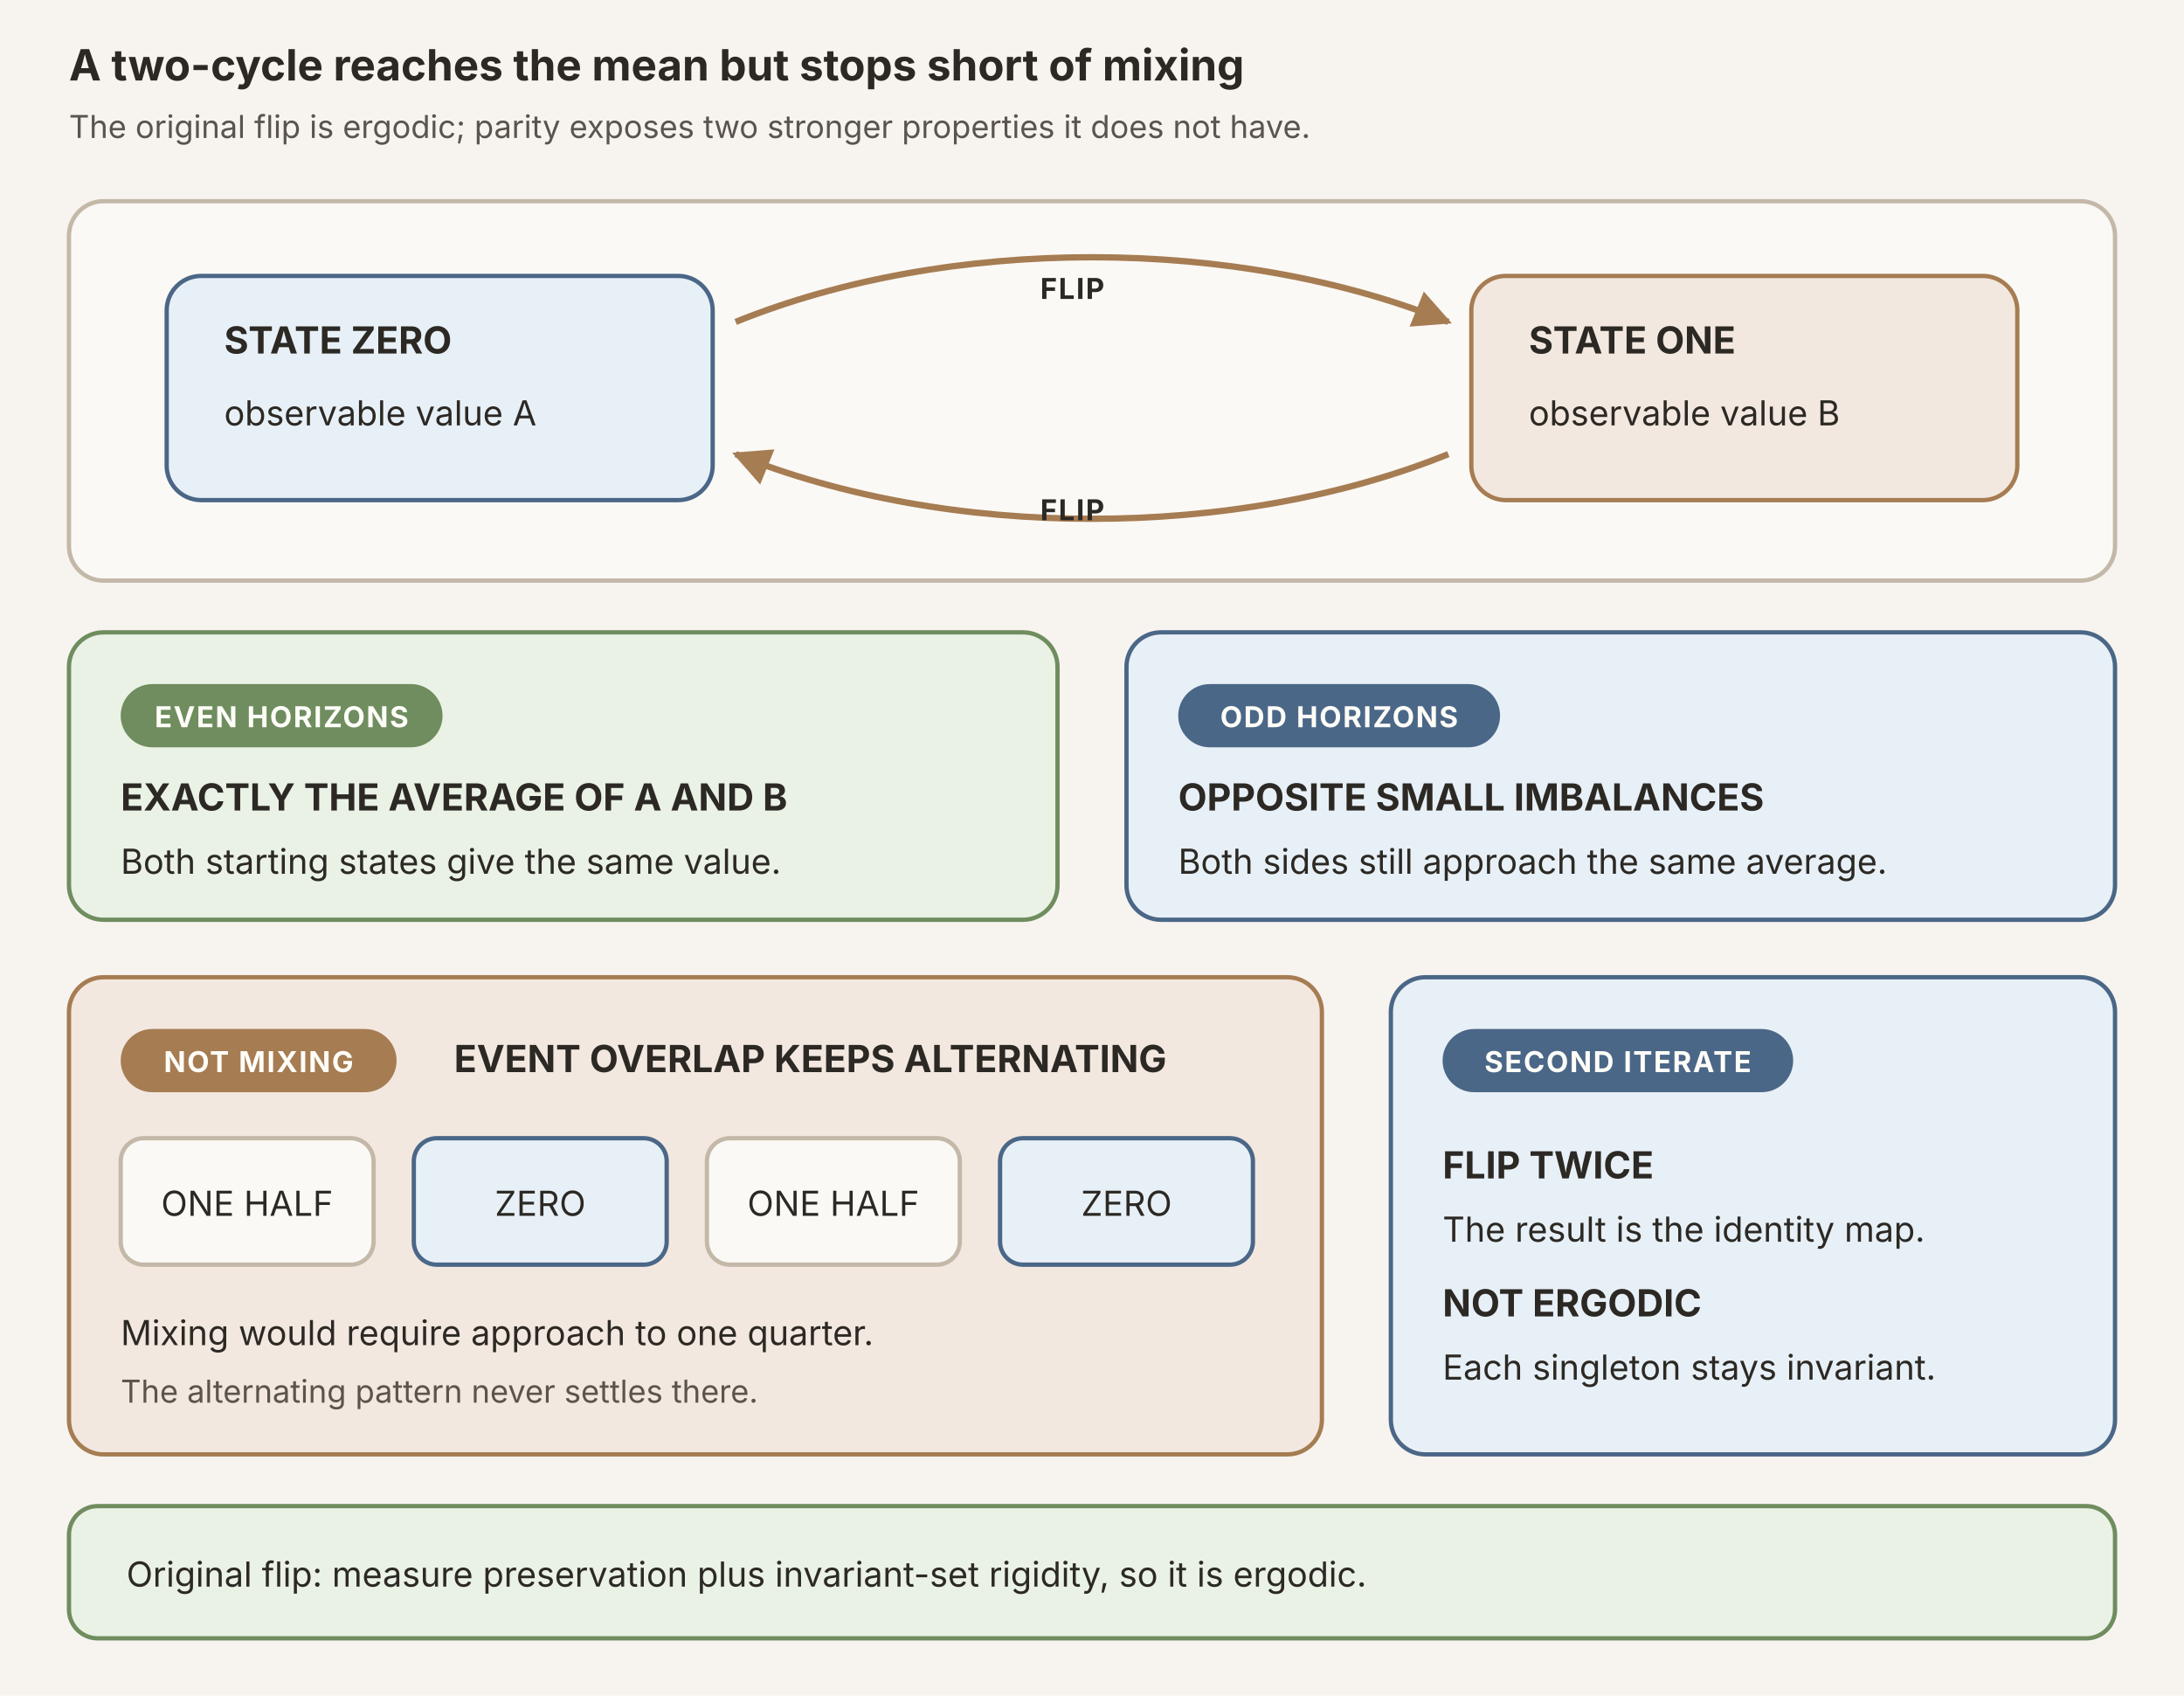
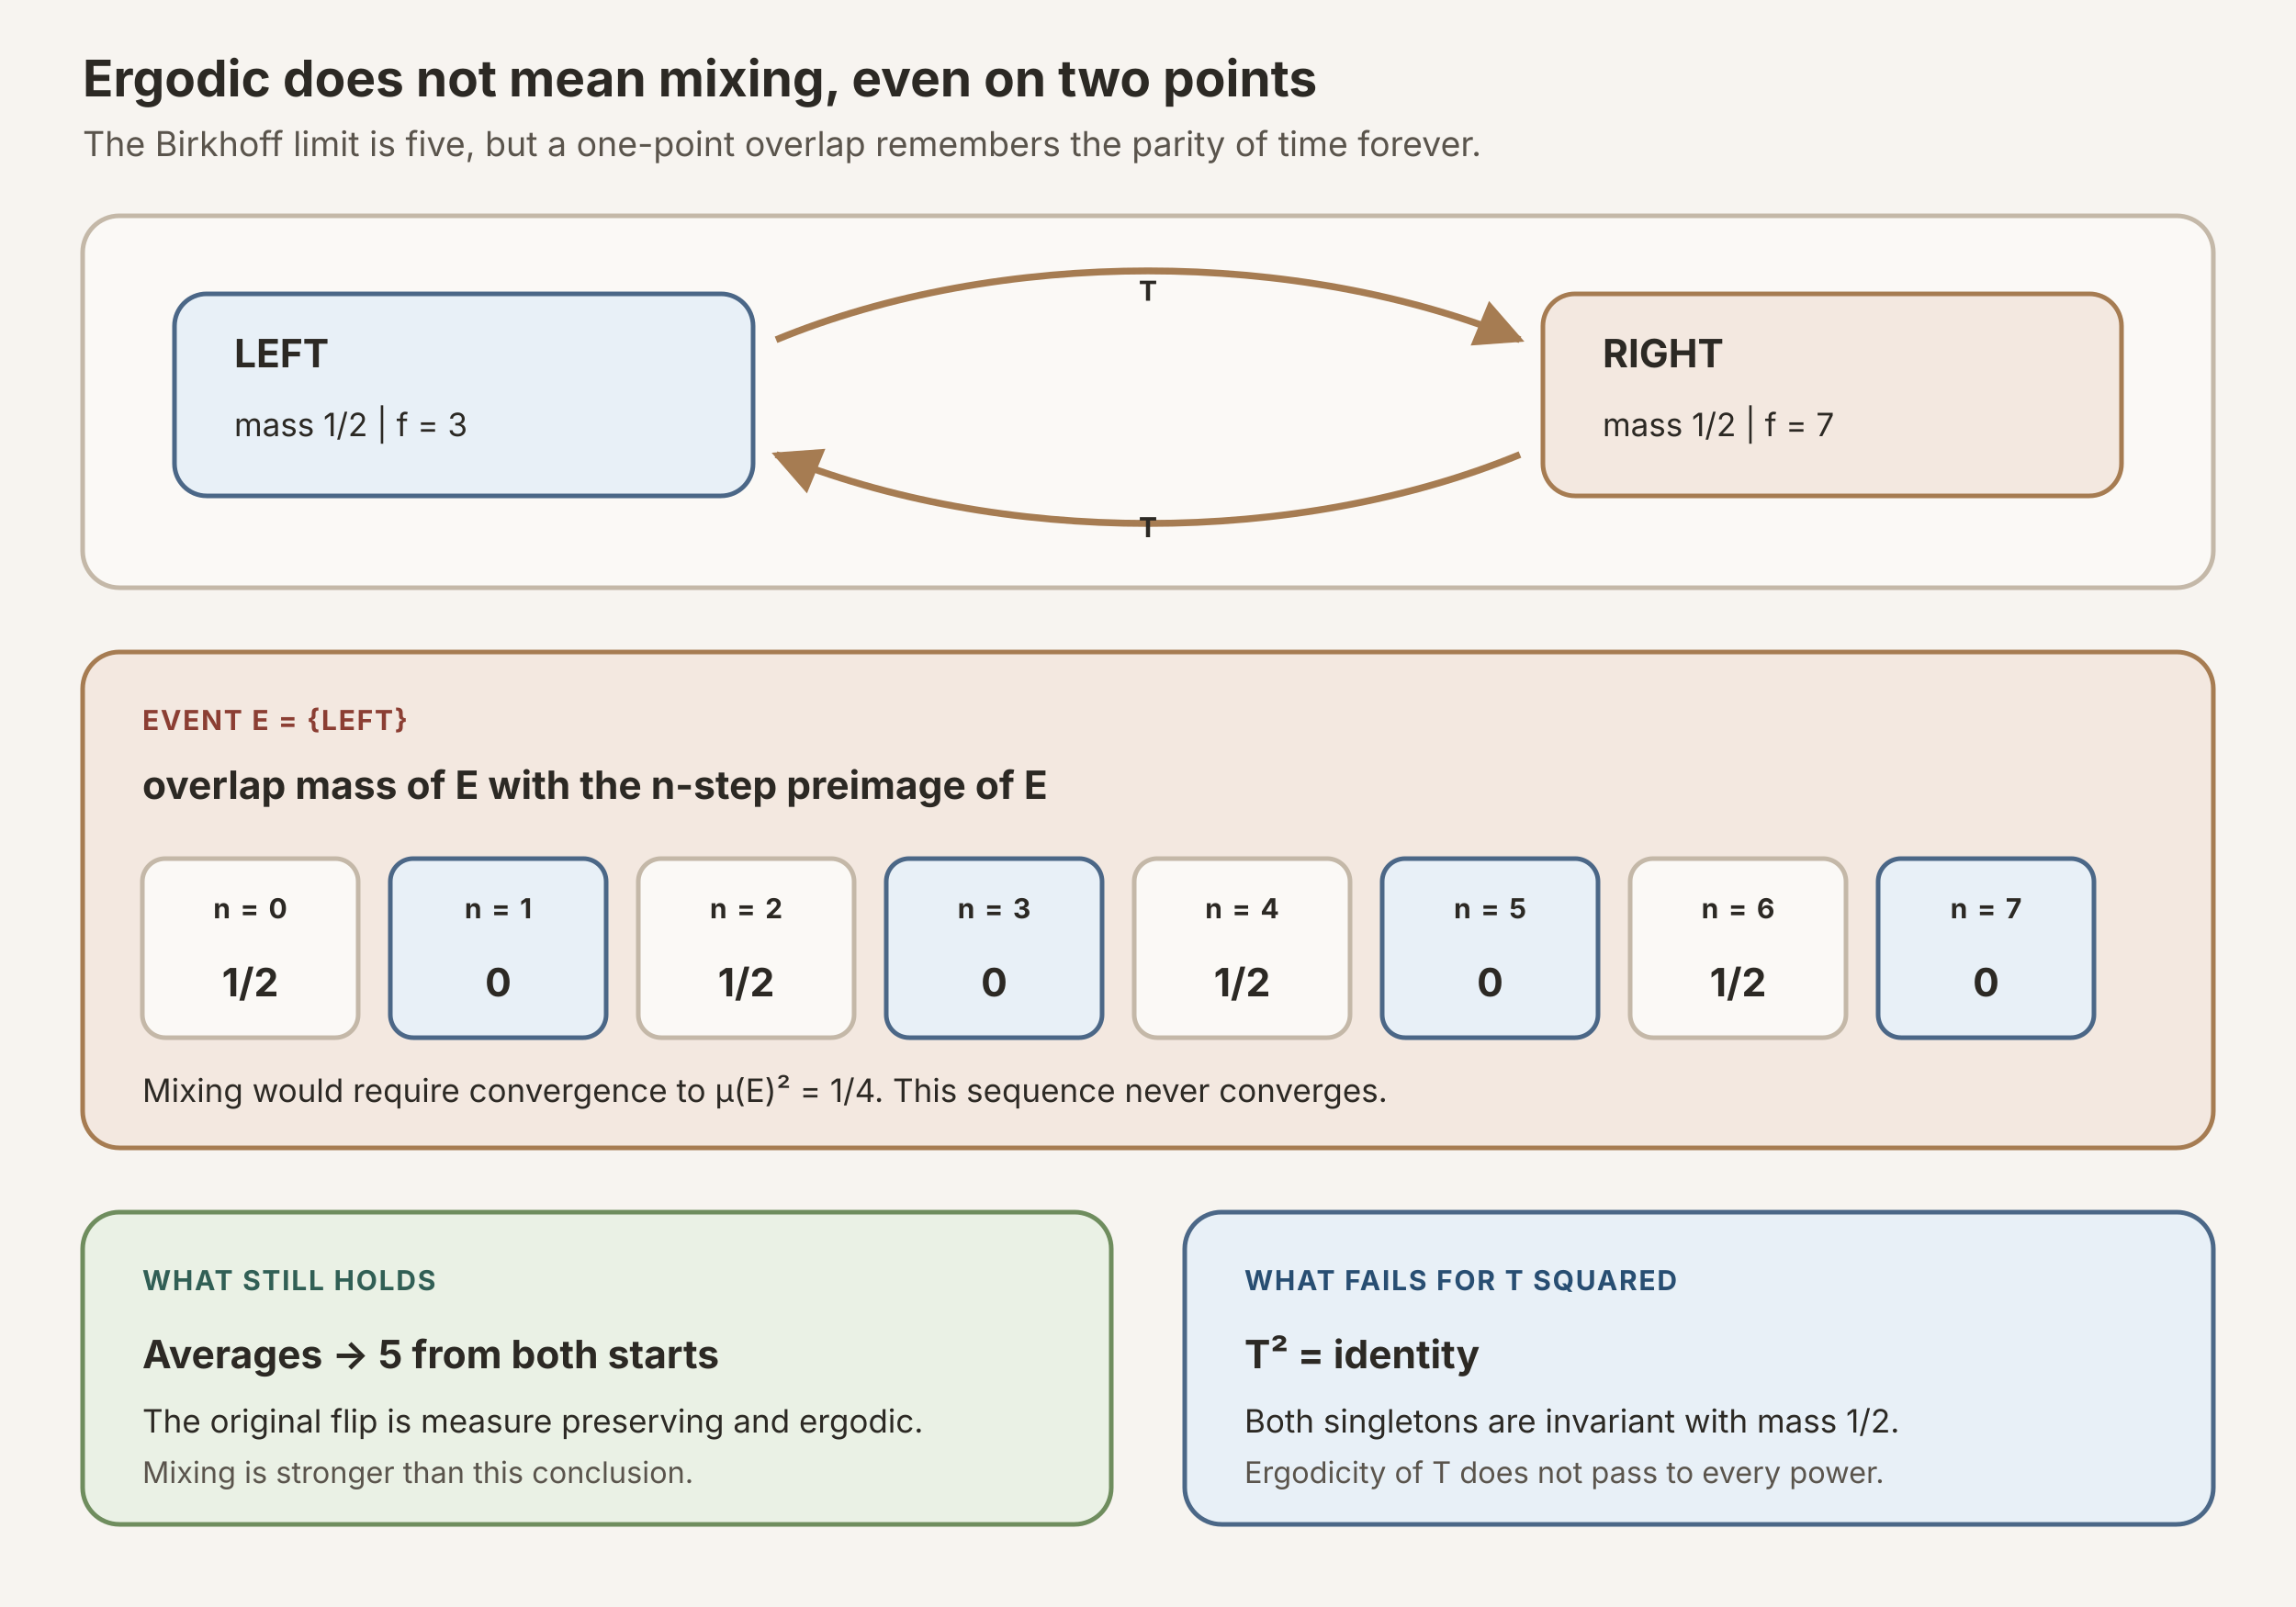
- <svg xmlns="http://www.w3.org/2000/svg" width="760" height="590" viewBox="0 0 760 590" role="img" aria-labelledby="twoCycleTitle twoCycleDesc">
-   <rect width="760" height="590" fill="#F7F4F0" />
+ <svg xmlns="http://www.w3.org/2000/svg" width="1000" height="700" viewBox="0 0 1000 700" role="img" aria-labelledby="twoCycleTitle twoCycleDesc">
+   <rect width="1000" height="700" fill="#F7F4F0" />
  <style>
    .t{font-family:Inter,Arial,Helvetica,sans-serif;fill:#2C2924}
-     .title{font-size:15px;font-weight:700}.h{font-size:13px;font-weight:700}
-     .s{font-size:12px}.m{font-size:11px;fill:#5A544C}.tag{font-size:10px;font-weight:700;letter-spacing:.5px}
-     .blue{fill:#E8F0F7;stroke:#4B6787;stroke-width:1.5}
-     .green{fill:#EAF1E5;stroke:#6F8D5E;stroke-width:1.5}
-     .clay{fill:#F3E8E0;stroke:#A67C52;stroke-width:1.5}
-     .cream{fill:#FBF9F6;stroke:#C4B8A8;stroke-width:1.5}
-     .arrow{fill:none;stroke:#A67C52;stroke-width:2.2;marker-end:url(#cycleArrow)}
+     .title{font-size:22px;font-weight:700}.sub{font-size:15px;fill:#5A544C}
+     .h{font-size:17px;font-weight:700}.s{font-size:14px}.m{font-size:13px;fill:#5A544C}
+     .tag{font-size:12px;font-weight:700;letter-spacing:.7px}
+     .blue{fill:#E8F0F7;stroke:#4B6787;stroke-width:2}
+     .green{fill:#EAF1E5;stroke:#6F8D5E;stroke-width:2}
+     .clay{fill:#F3E8E0;stroke:#A67C52;stroke-width:2}
+     .cream{fill:#FBF9F6;stroke:#C4B8A8;stroke-width:2}
+     .arrow{fill:none;stroke:#A67C52;stroke-width:3;marker-end:url(#cycleArrow)}
  </style>
  <defs>
-     <marker id="cycleArrow" viewBox="0 0 10 10" refX="9" refY="5" markerWidth="6" markerHeight="6" orient="auto-start-reverse">
+     <marker id="cycleArrow" viewBox="0 0 10 10" refX="9" refY="5" markerWidth="7" markerHeight="7" orient="auto-start-reverse">
      <path d="M 0 0 L 10 5 L 0 10 z" fill="#A67C52" />
    </marker>
  </defs>
-   <text x="24" y="28" class="t title">A two-cycle reaches the mean but stops short of mixing</text>
-   <text x="24" y="48" class="t m">The original flip is ergodic; parity exposes two stronger properties it does not have.</text>
-   <rect x="24" y="70" width="712" height="132" rx="12" class="cream" />
-   <rect x="58" y="96" width="190" height="78" rx="12" class="blue" />
-   <text x="78" y="123" class="t h">STATE ZERO</text>
-   <text x="78" y="148" class="t s">observable value A</text>
-   <rect x="512" y="96" width="190" height="78" rx="12" class="clay" />
-   <text x="532" y="123" class="t h">STATE ONE</text>
-   <text x="532" y="148" class="t s">observable value B</text>
-   <path d="M 256 112 C 330 82, 430 82, 504 112" class="arrow" />
-   <path d="M 504 158 C 430 188, 330 188, 256 158" class="arrow" />
-   <text x="362" y="104" class="t tag">FLIP</text>
-   <text x="362" y="181" class="t tag">FLIP</text>
-   <rect x="24" y="220" width="344" height="100" rx="12" class="green" />
-   <rect x="42" y="238" width="112" height="22" rx="11" fill="#6F8D5E" />
-   <text x="98" y="253" text-anchor="middle" class="t tag" style="fill:#FFFDF8">EVEN HORIZONS</text>
-   <text x="42" y="282" class="t h">EXACTLY THE AVERAGE OF A AND B</text>
-   <text x="42" y="304" class="t s">Both starting states give the same value.</text>
-   <rect x="392" y="220" width="344" height="100" rx="12" class="blue" />
-   <rect x="410" y="238" width="112" height="22" rx="11" fill="#4B6787" />
-   <text x="466" y="253" text-anchor="middle" class="t tag" style="fill:#FFFDF8">ODD HORIZONS</text>
-   <text x="410" y="282" class="t h">OPPOSITE SMALL IMBALANCES</text>
-   <text x="410" y="304" class="t s">Both sides still approach the same average.</text>
-   <rect x="24" y="340" width="436" height="166" rx="12" class="clay" />
-   <rect x="42" y="358" width="96" height="22" rx="11" fill="#A67C52" />
-   <text x="90" y="373" text-anchor="middle" class="t tag" style="fill:#FFFDF8">NOT MIXING</text>
-   <text x="158" y="373" class="t h">EVENT OVERLAP KEEPS ALTERNATING</text>
-   <rect x="42" y="396" width="88" height="44" rx="8" class="cream" />
-   <rect x="144" y="396" width="88" height="44" rx="8" class="blue" />
-   <rect x="246" y="396" width="88" height="44" rx="8" class="cream" />
-   <rect x="348" y="396" width="88" height="44" rx="8" class="blue" />
-   <text x="86" y="423" text-anchor="middle" class="t s">ONE HALF</text>
-   <text x="188" y="423" text-anchor="middle" class="t s">ZERO</text>
-   <text x="290" y="423" text-anchor="middle" class="t s">ONE HALF</text>
-   <text x="392" y="423" text-anchor="middle" class="t s">ZERO</text>
-   <text x="42" y="468" class="t s">Mixing would require approach to one quarter.</text>
-   <text x="42" y="488" class="t m">The alternating pattern never settles there.</text>
-   <rect x="484" y="340" width="252" height="166" rx="12" class="blue" />
-   <rect x="502" y="358" width="122" height="22" rx="11" fill="#4B6787" />
-   <text x="563" y="373" text-anchor="middle" class="t tag" style="fill:#FFFDF8">SECOND ITERATE</text>
-   <text x="502" y="410" class="t h">FLIP TWICE</text>
-   <text x="502" y="432" class="t s">The result is the identity map.</text>
-   <text x="502" y="458" class="t h">NOT ERGODIC</text>
-   <text x="502" y="480" class="t s">Each singleton stays invariant.</text>
-   <rect x="24" y="524" width="712" height="46" rx="10" class="green" />
-   <text x="44" y="552" class="t s">Original flip: measure preservation plus invariant-set rigidity, so it is ergodic.</text>
+   <text x="36" y="42" class="t title">Ergodic does not mean mixing, even on two points</text>
+   <text x="36" y="68" class="t sub">The Birkhoff limit is five, but a one-point overlap remembers the parity of time forever.</text>
+   <rect x="36" y="94" width="928" height="162" rx="16" class="cream" />
+   <rect x="76" y="128" width="252" height="88" rx="14" class="blue" />
+   <text x="102" y="160" class="t h">LEFT</text>
+   <text x="102" y="190" class="t s">mass 1/2   |   f = 3</text>
+   <rect x="672" y="128" width="252" height="88" rx="14" class="clay" />
+   <text x="698" y="160" class="t h">RIGHT</text>
+   <text x="698" y="190" class="t s">mass 1/2   |   f = 7</text>
+   <path d="M 338 148 C 435 108, 565 108, 662 148" class="arrow" />
+   <path d="M 662 198 C 565 238, 435 238, 338 198" class="arrow" />
+   <text x="500" y="131" text-anchor="middle" class="t tag">T</text>
+   <text x="500" y="234" text-anchor="middle" class="t tag">T</text>
+   <rect x="36" y="284" width="928" height="216" rx="16" class="clay" />
+   <text x="62" y="318" class="t tag" style="fill:#8B3E33">EVENT E = {LEFT}</text>
+   <text x="62" y="348" class="t h">overlap mass of E with the n-step preimage of E</text>
+   <rect x="62" y="374" width="94" height="78" rx="10" class="cream" />
+   <rect x="170" y="374" width="94" height="78" rx="10" class="blue" />
+   <rect x="278" y="374" width="94" height="78" rx="10" class="cream" />
+   <rect x="386" y="374" width="94" height="78" rx="10" class="blue" />
+   <rect x="494" y="374" width="94" height="78" rx="10" class="cream" />
+   <rect x="602" y="374" width="94" height="78" rx="10" class="blue" />
+   <rect x="710" y="374" width="94" height="78" rx="10" class="cream" />
+   <rect x="818" y="374" width="94" height="78" rx="10" class="blue" />
+   <text x="109" y="400" text-anchor="middle" class="t tag">n = 0</text>
+   <text x="217" y="400" text-anchor="middle" class="t tag">n = 1</text>
+   <text x="325" y="400" text-anchor="middle" class="t tag">n = 2</text>
+   <text x="433" y="400" text-anchor="middle" class="t tag">n = 3</text>
+   <text x="541" y="400" text-anchor="middle" class="t tag">n = 4</text>
+   <text x="649" y="400" text-anchor="middle" class="t tag">n = 5</text>
+   <text x="757" y="400" text-anchor="middle" class="t tag">n = 6</text>
+   <text x="865" y="400" text-anchor="middle" class="t tag">n = 7</text>
+   <text x="109" y="434" text-anchor="middle" class="t h">1/2</text>
+   <text x="217" y="434" text-anchor="middle" class="t h">0</text>
+   <text x="325" y="434" text-anchor="middle" class="t h">1/2</text>
+   <text x="433" y="434" text-anchor="middle" class="t h">0</text>
+   <text x="541" y="434" text-anchor="middle" class="t h">1/2</text>
+   <text x="649" y="434" text-anchor="middle" class="t h">0</text>
+   <text x="757" y="434" text-anchor="middle" class="t h">1/2</text>
+   <text x="865" y="434" text-anchor="middle" class="t h">0</text>
+   <text x="62" y="480" class="t s">Mixing would require convergence to μ(E)² = 1/4. This sequence never converges.</text>
+   <rect x="36" y="528" width="448" height="136" rx="16" class="green" />
+   <text x="62" y="562" class="t tag" style="fill:#315F55">WHAT STILL HOLDS</text>
+   <text x="62" y="596" class="t h">Averages → 5 from both starts</text>
+   <text x="62" y="624" class="t s">The original flip is measure preserving and ergodic.</text>
+   <text x="62" y="646" class="t m">Mixing is stronger than this conclusion.</text>
+   <rect x="516" y="528" width="448" height="136" rx="16" class="blue" />
+   <text x="542" y="562" class="t tag" style="fill:#284E72">WHAT FAILS FOR T SQUARED</text>
+   <text x="542" y="596" class="t h">T² = identity</text>
+   <text x="542" y="624" class="t s">Both singletons are invariant with mass 1/2.</text>
+   <text x="542" y="646" class="t m">Ergodicity of T does not pass to every power.</text>
</svg>
